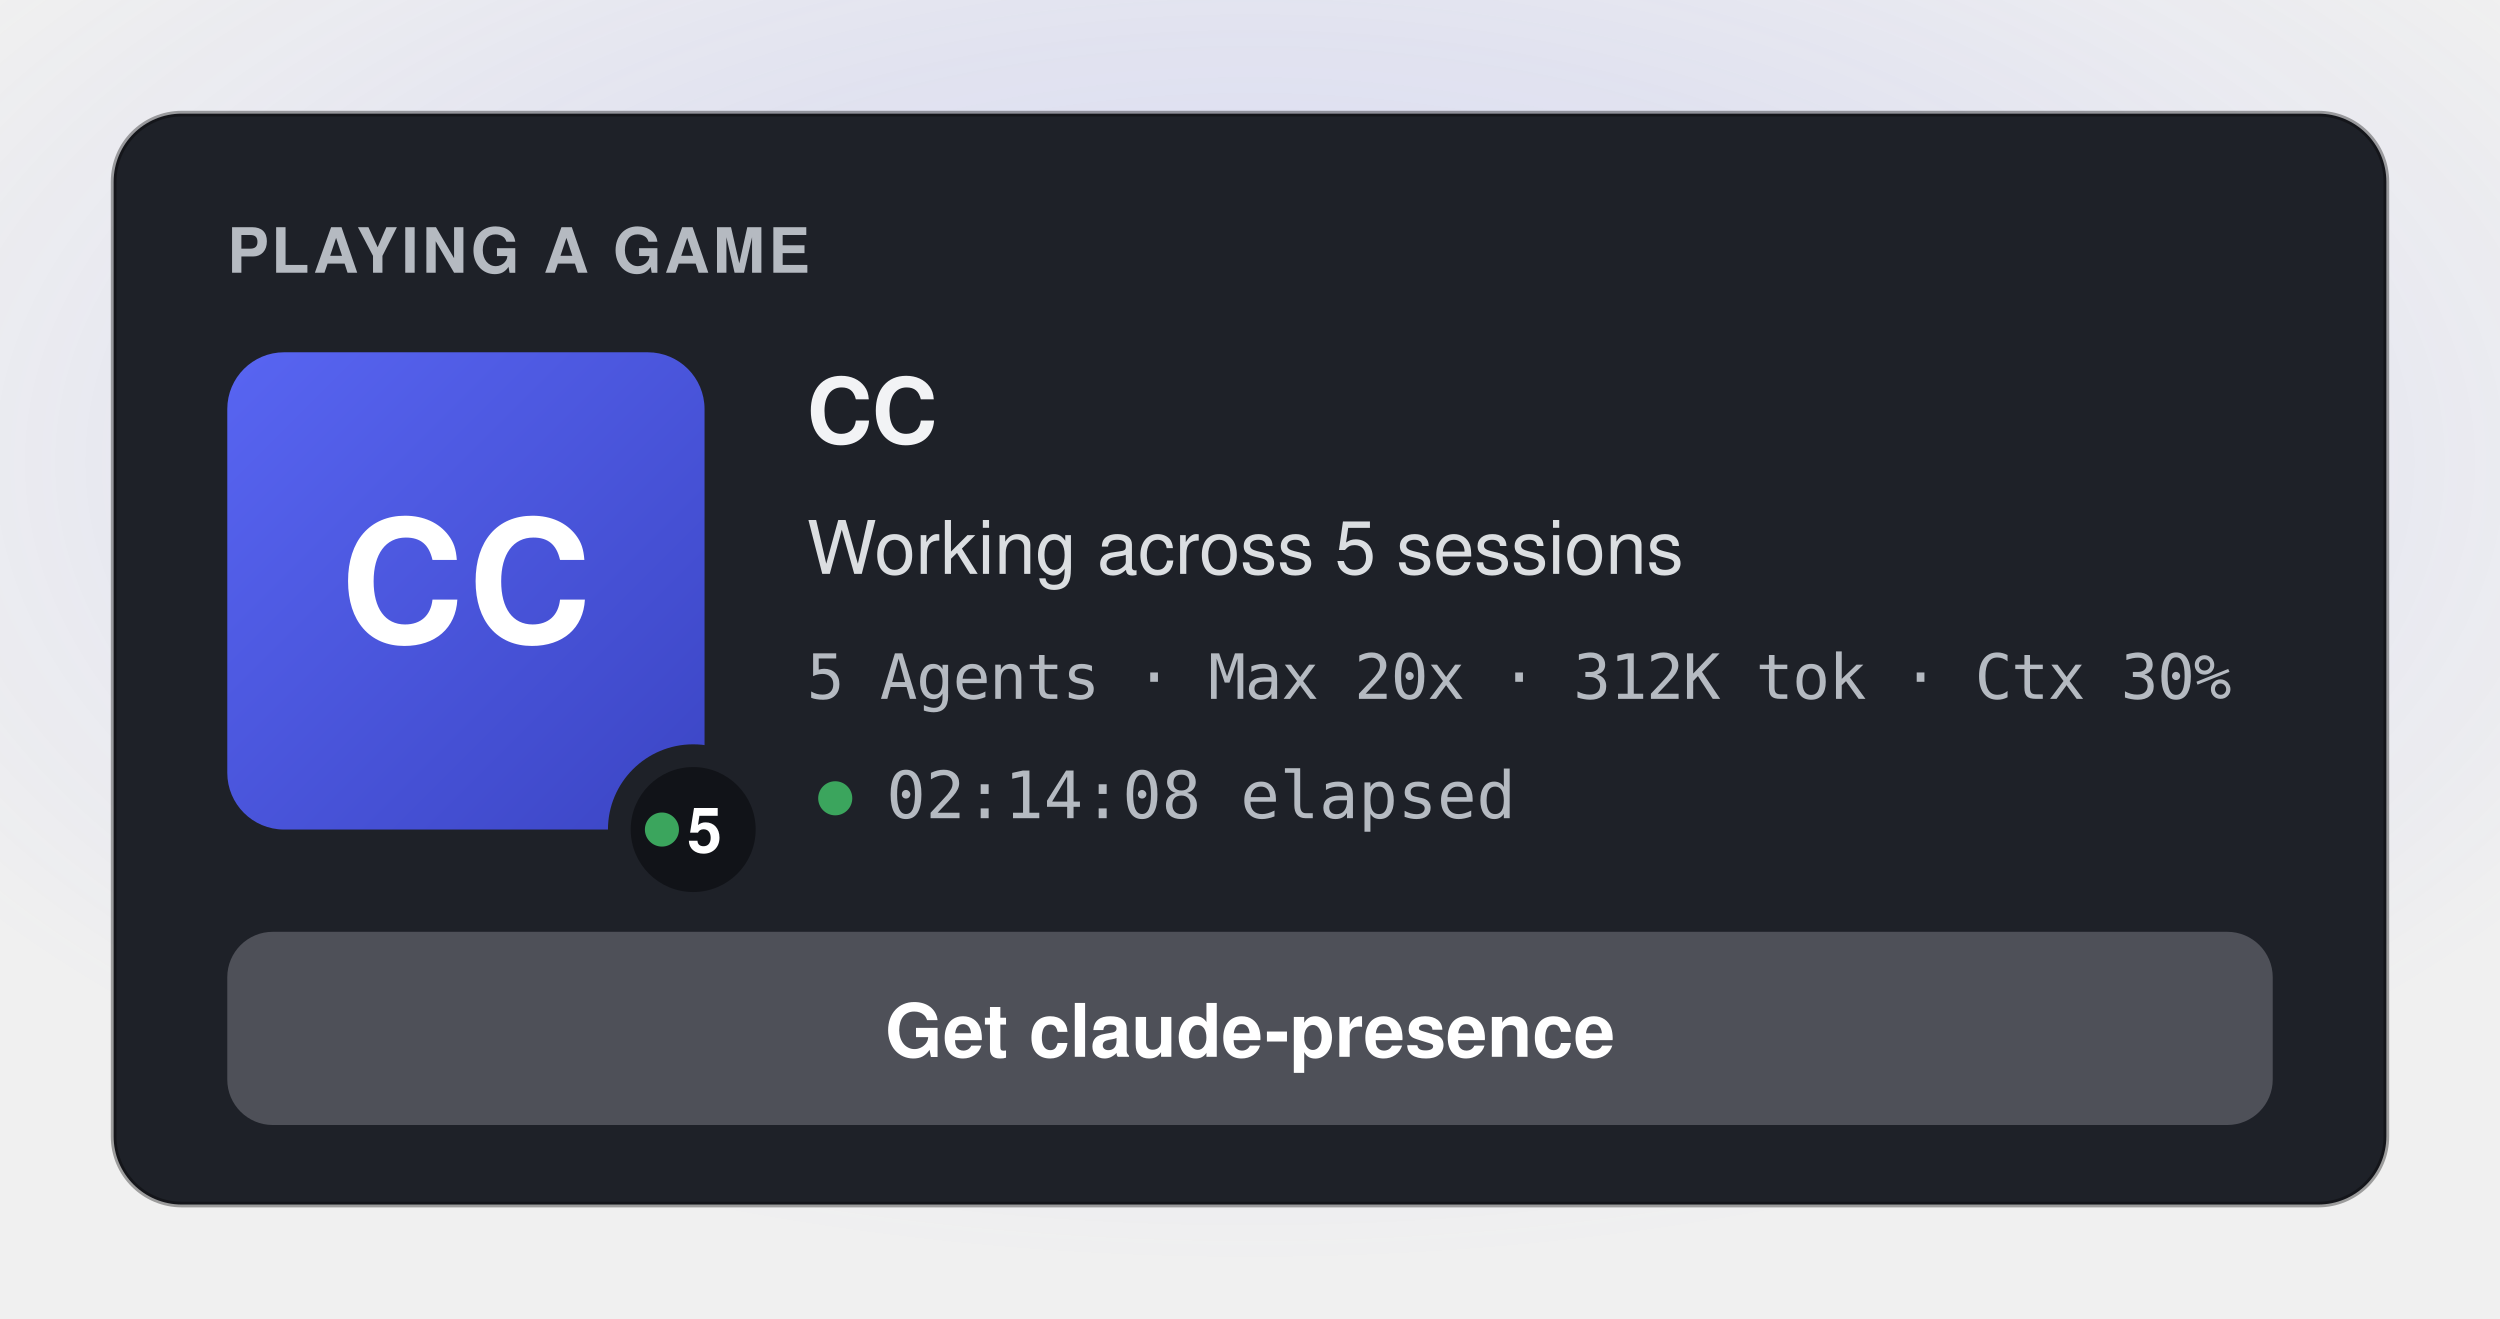
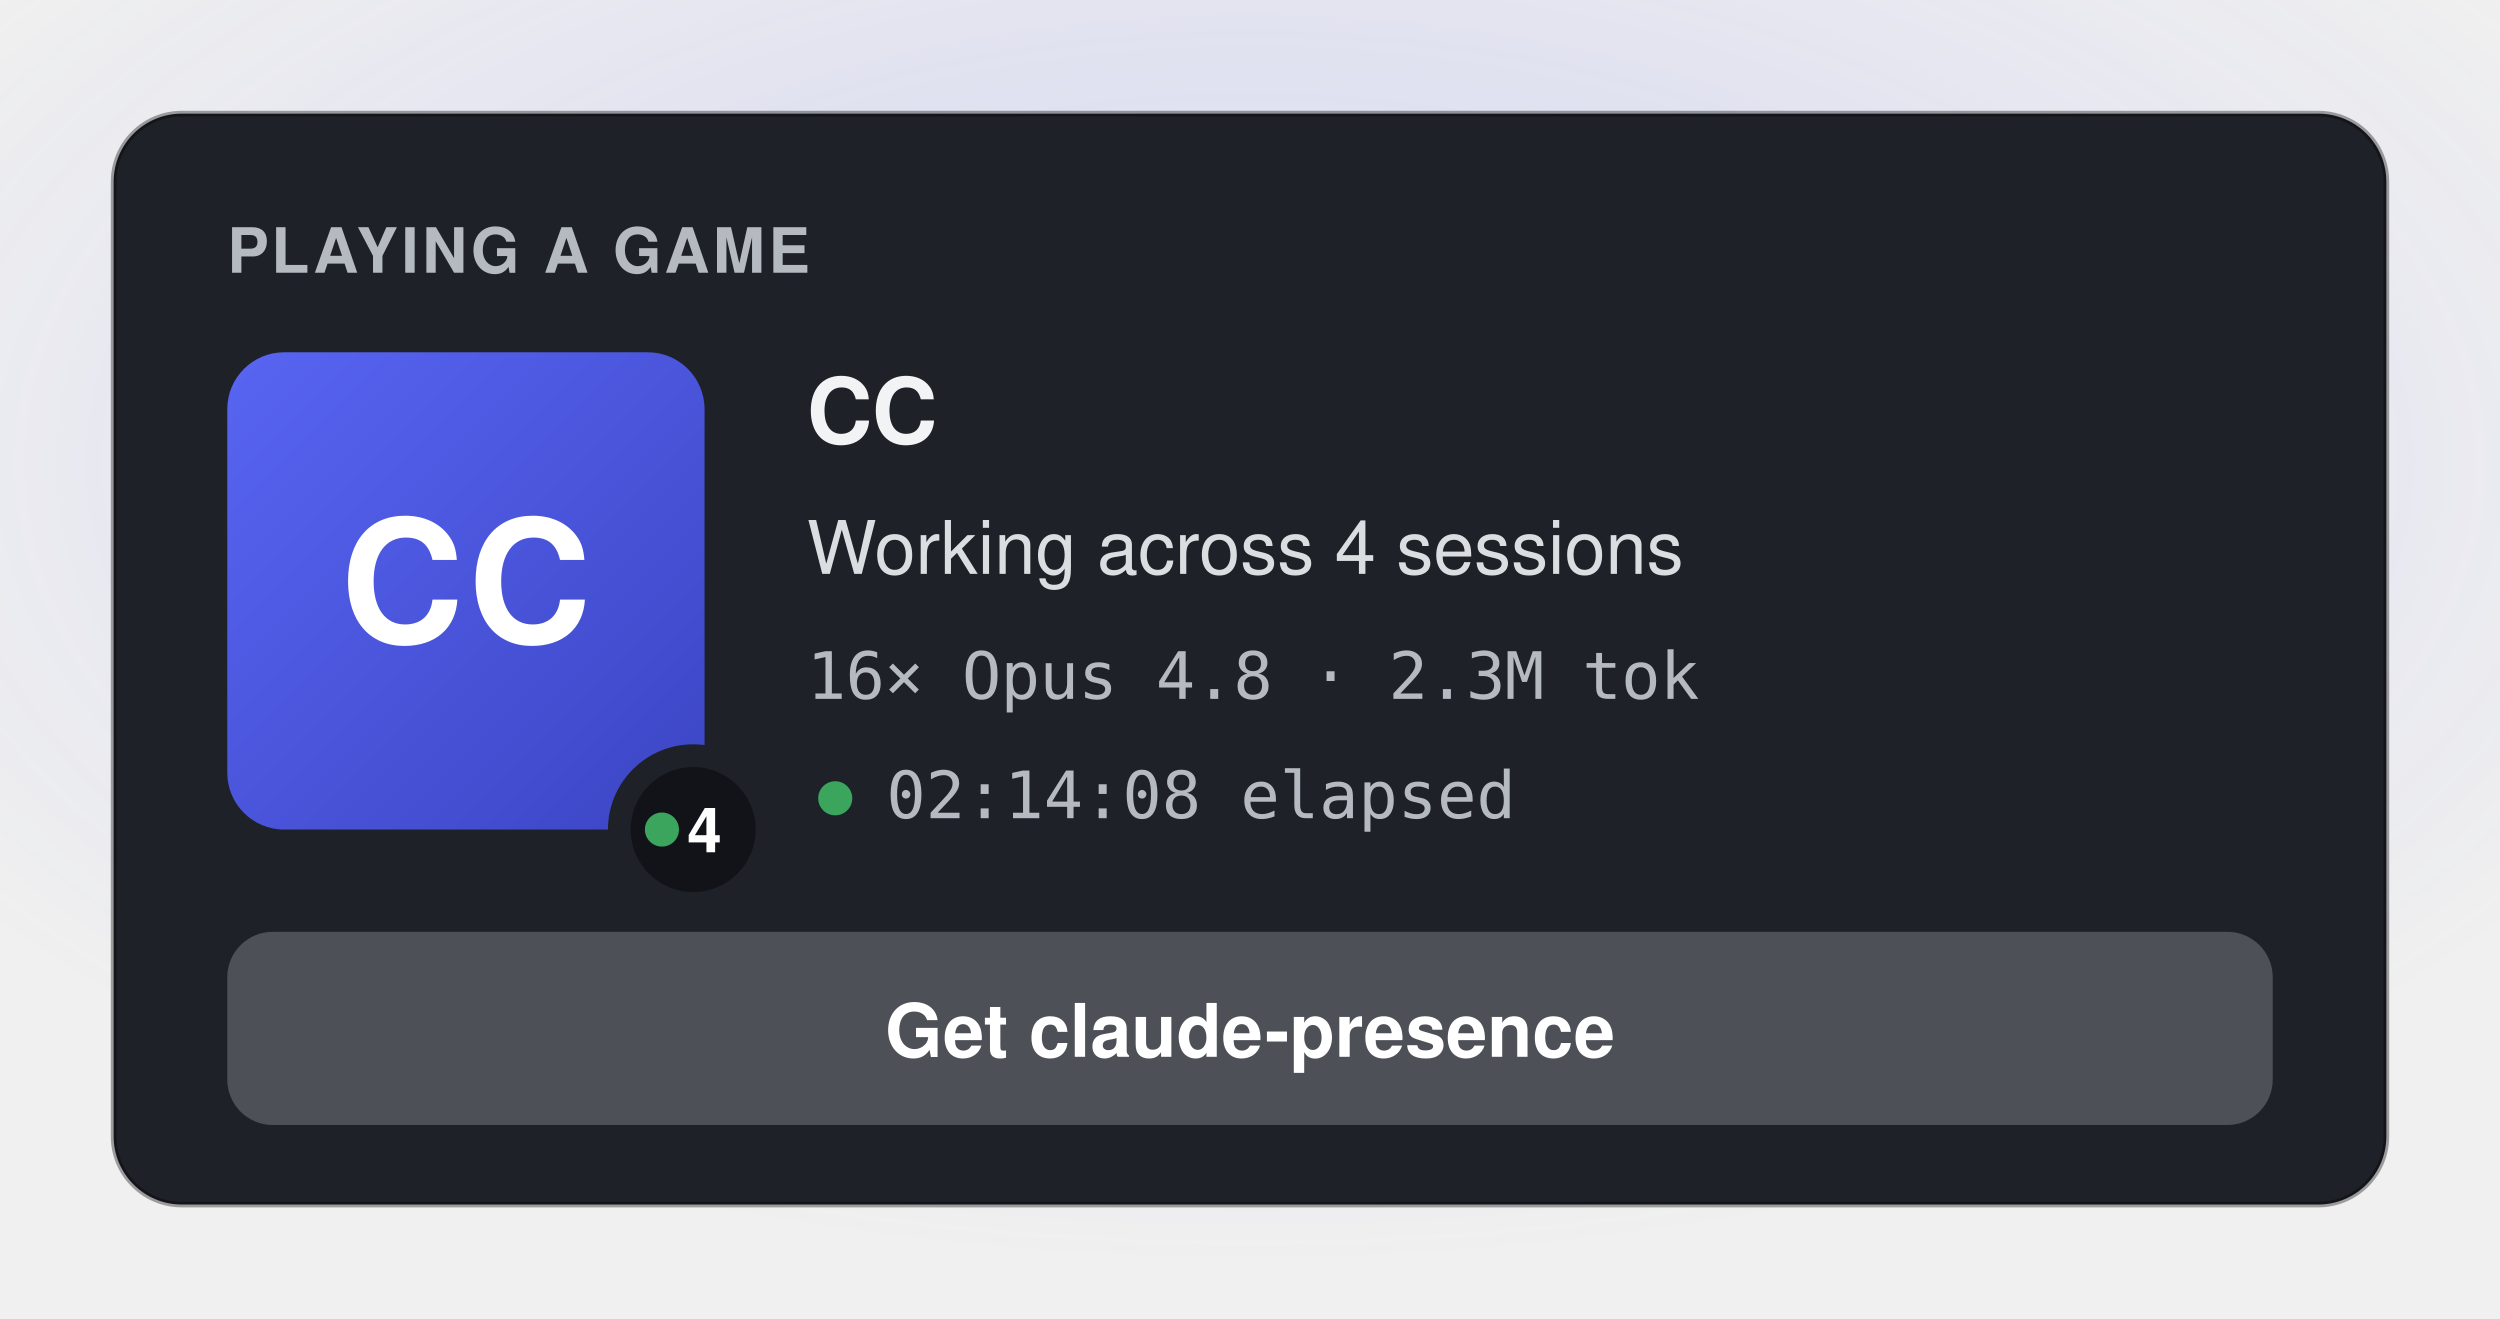
- <svg xmlns="http://www.w3.org/2000/svg" width="440" height="232" viewBox="0 0 440 232" role="img" aria-label="Discord profile card showing the claude-presence Rich Presence: CC, Working across 5 sessions, 5 Agents, Max 20x, 312 thousand tokens, context 30 percent, 02:14:08 elapsed, with a Get claude-presence button.">
+ <svg xmlns="http://www.w3.org/2000/svg" width="440" height="232" viewBox="0 0 440 232" role="img" aria-label="Discord profile card showing the claude-presence Rich Presence: CC, Working across 4 sessions, 16x Opus 4.8, 2.3 million tokens, 02:55:34 elapsed, with a Get claude-presence button.">
  <defs>
    <linearGradient id="art" x1="0" y1="0" x2="1" y2="1">
      <stop offset="0" stop-color="#5865F2" />
      <stop offset="1" stop-color="#3b45c4" />
    </linearGradient>
    <radialGradient id="glow" cx="0.5" cy="0.35" r="0.85">
      <stop offset="0" stop-color="#5865F2" stop-opacity="0.20" />
      <stop offset="0.72" stop-color="#5865F2" stop-opacity="0" />
    </radialGradient>
    <clipPath id="card-clip">
      <rect x="20" y="20" width="400" height="192" rx="12" />
    </clipPath>
  </defs>
  <rect x="0" y="0" width="440" height="232" fill="url(#glow)" />
  <rect x="20" y="20" width="400" height="192" rx="12" fill="#1e2128" stroke="#000000" stroke-opacity="0.35" />
  <g clip-path="url(#card-clip)" font-family="'SF Pro Text','Segoe UI',Helvetica,Arial,sans-serif">
    <text x="40" y="48" fill="#b5bac1" font-size="11" font-weight="700" letter-spacing="0.6">PLAYING A GAME</text>
    <rect x="40" y="62" width="84" height="84" rx="10" fill="url(#art)" />
    <text x="82" y="113" fill="#ffffff" font-size="30" font-weight="800" text-anchor="middle" letter-spacing="1">CC</text>
    <circle cx="122" cy="146" r="15" fill="#1e2128" />
    <circle cx="122" cy="146" r="11" fill="#111318" />
    <circle cx="116.5" cy="146" r="3" fill="#3BA55D" />
-     <text x="124" y="150" fill="#ffffff" font-size="11" font-weight="700" text-anchor="middle">5</text>
+     <text x="124" y="150" fill="#ffffff" font-size="11" font-weight="700" text-anchor="middle">4</text>
    <text x="142" y="78" fill="#f2f3f5" font-size="16" font-weight="700">CC</text>
-     <text x="142" y="101" fill="#dbdee1" font-size="13">Working across 5 sessions</text>
-     <text x="142" y="123" fill="#b5bac1" font-size="11" letter-spacing="-0.2" font-family="'SF Mono','JetBrains Mono',ui-monospace,Menlo,Consolas,monospace">5 Agents · Max 20x · 312K tok · Ctx 30%</text>
+     <text x="142" y="101" fill="#dbdee1" font-size="13">Working across 4 sessions</text>
+     <text x="142" y="123" fill="#b5bac1" font-size="11.5" letter-spacing="-0.1" font-family="'SF Mono','JetBrains Mono',ui-monospace,Menlo,Consolas,monospace">16× Opus 4.8 · 2.3M tok</text>
    <circle cx="147" cy="140.5" r="3" fill="#3BA55D" />
    <text x="156" y="144" fill="#b5bac1" font-size="11.5" font-family="'SF Mono','JetBrains Mono',ui-monospace,Menlo,Consolas,monospace">02:14:08 elapsed</text>
    <rect x="40" y="164" width="360" height="34" rx="8" fill="#4e5058" />
    <text x="220" y="186" fill="#ffffff" font-size="13" font-weight="600" text-anchor="middle">Get claude-presence</text>
  </g>
</svg>
